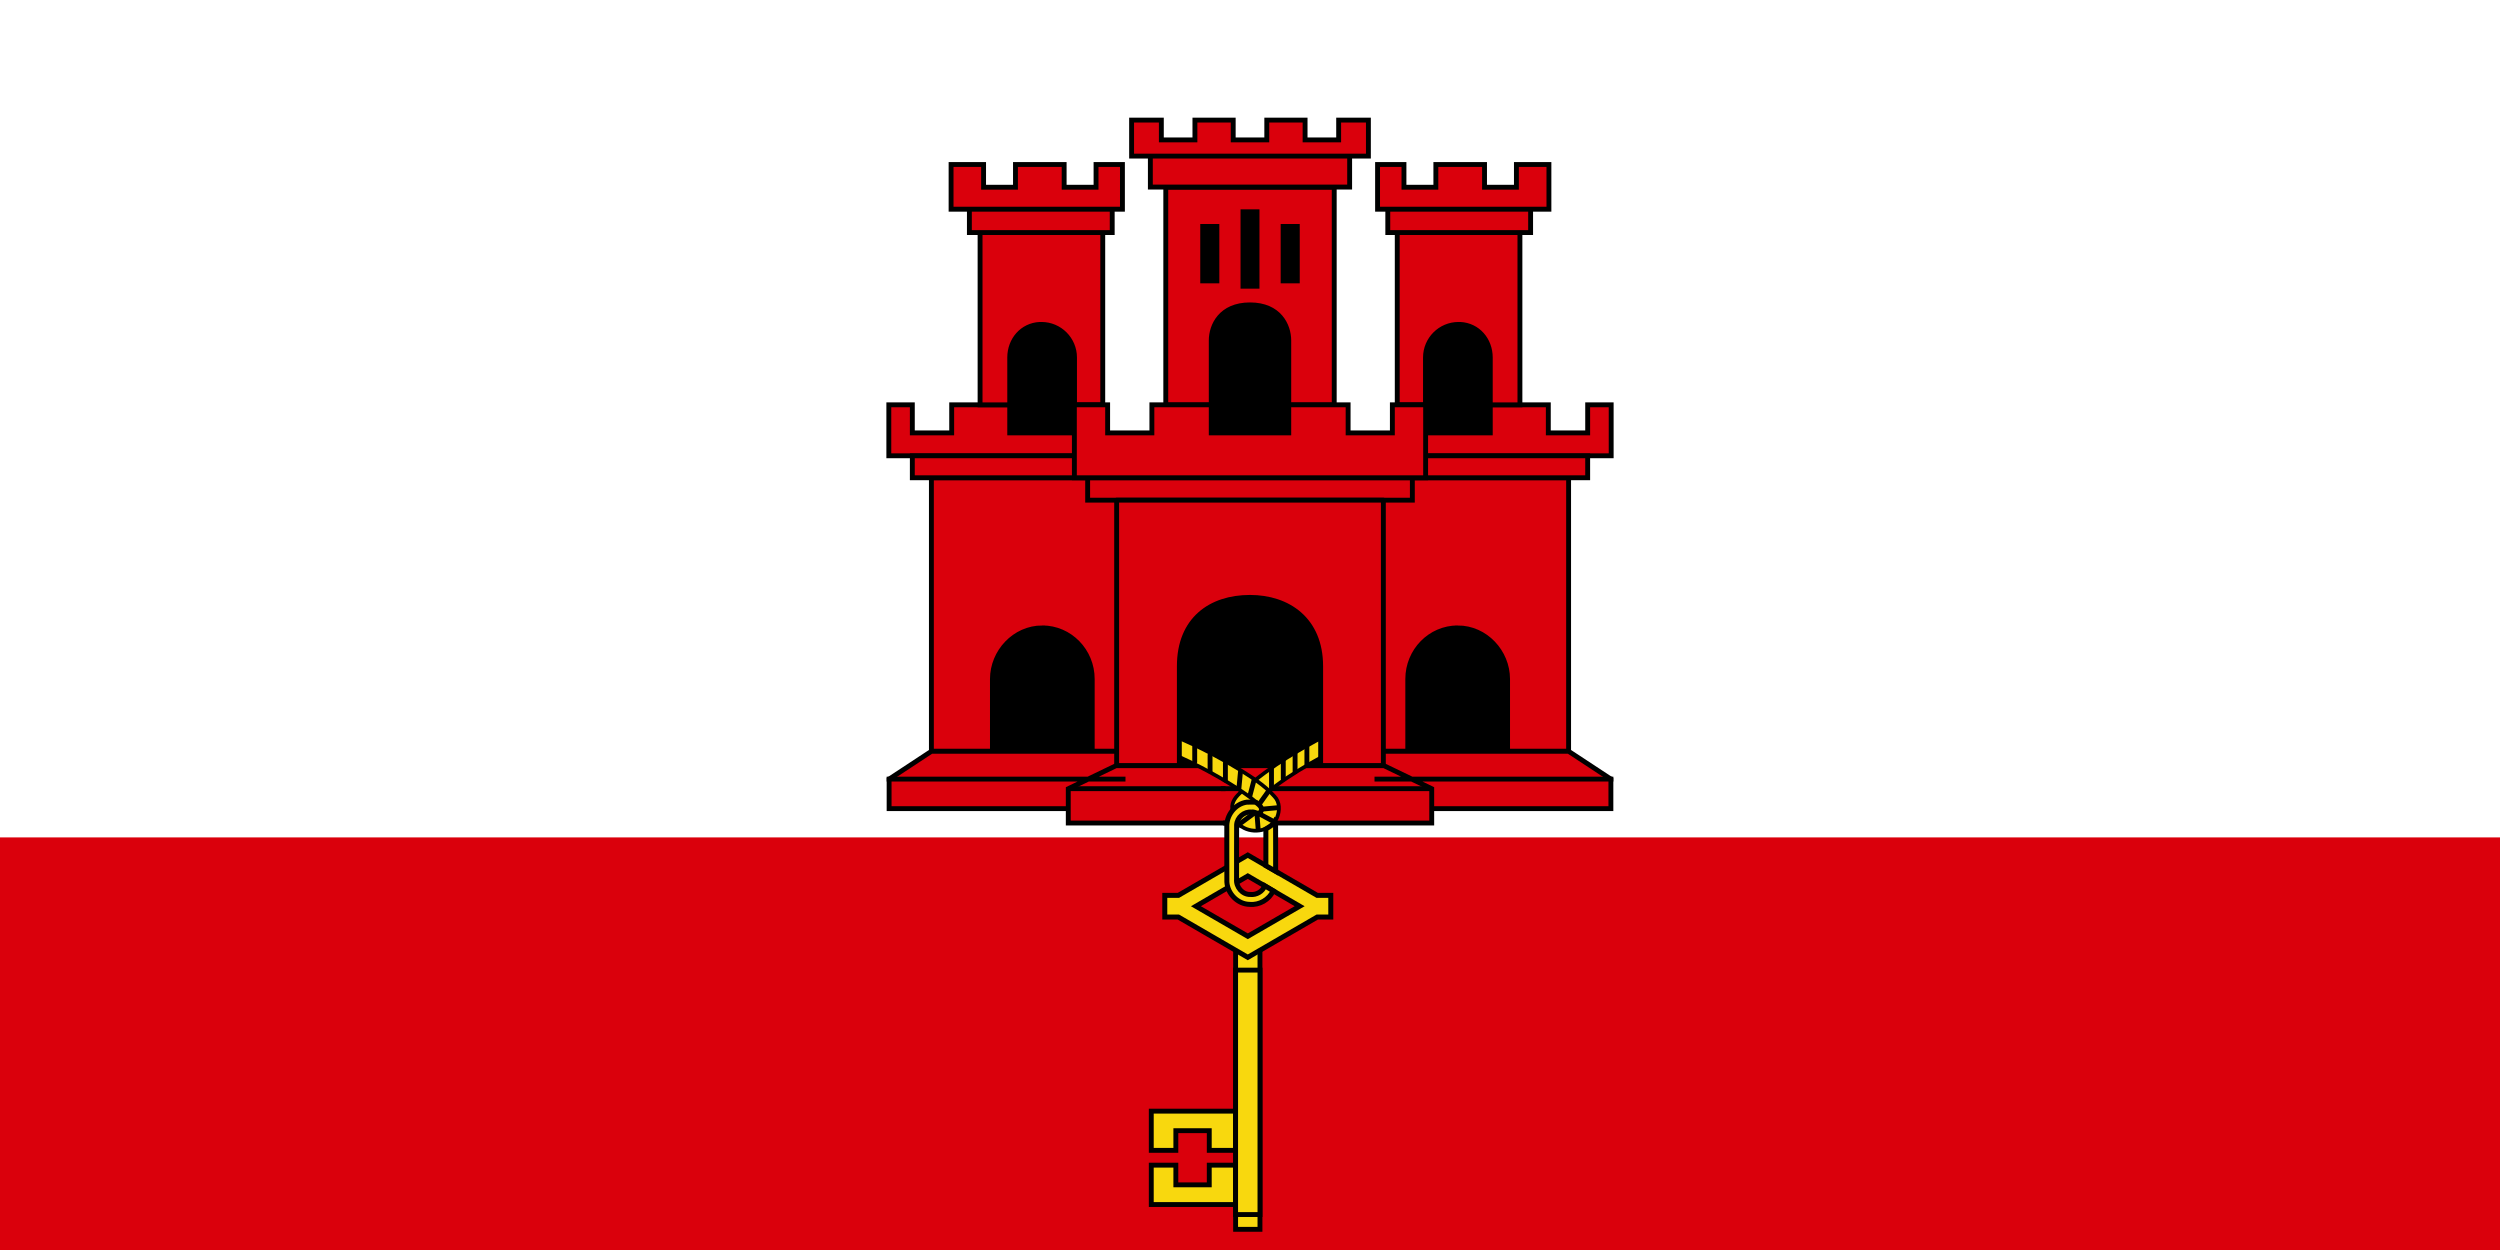
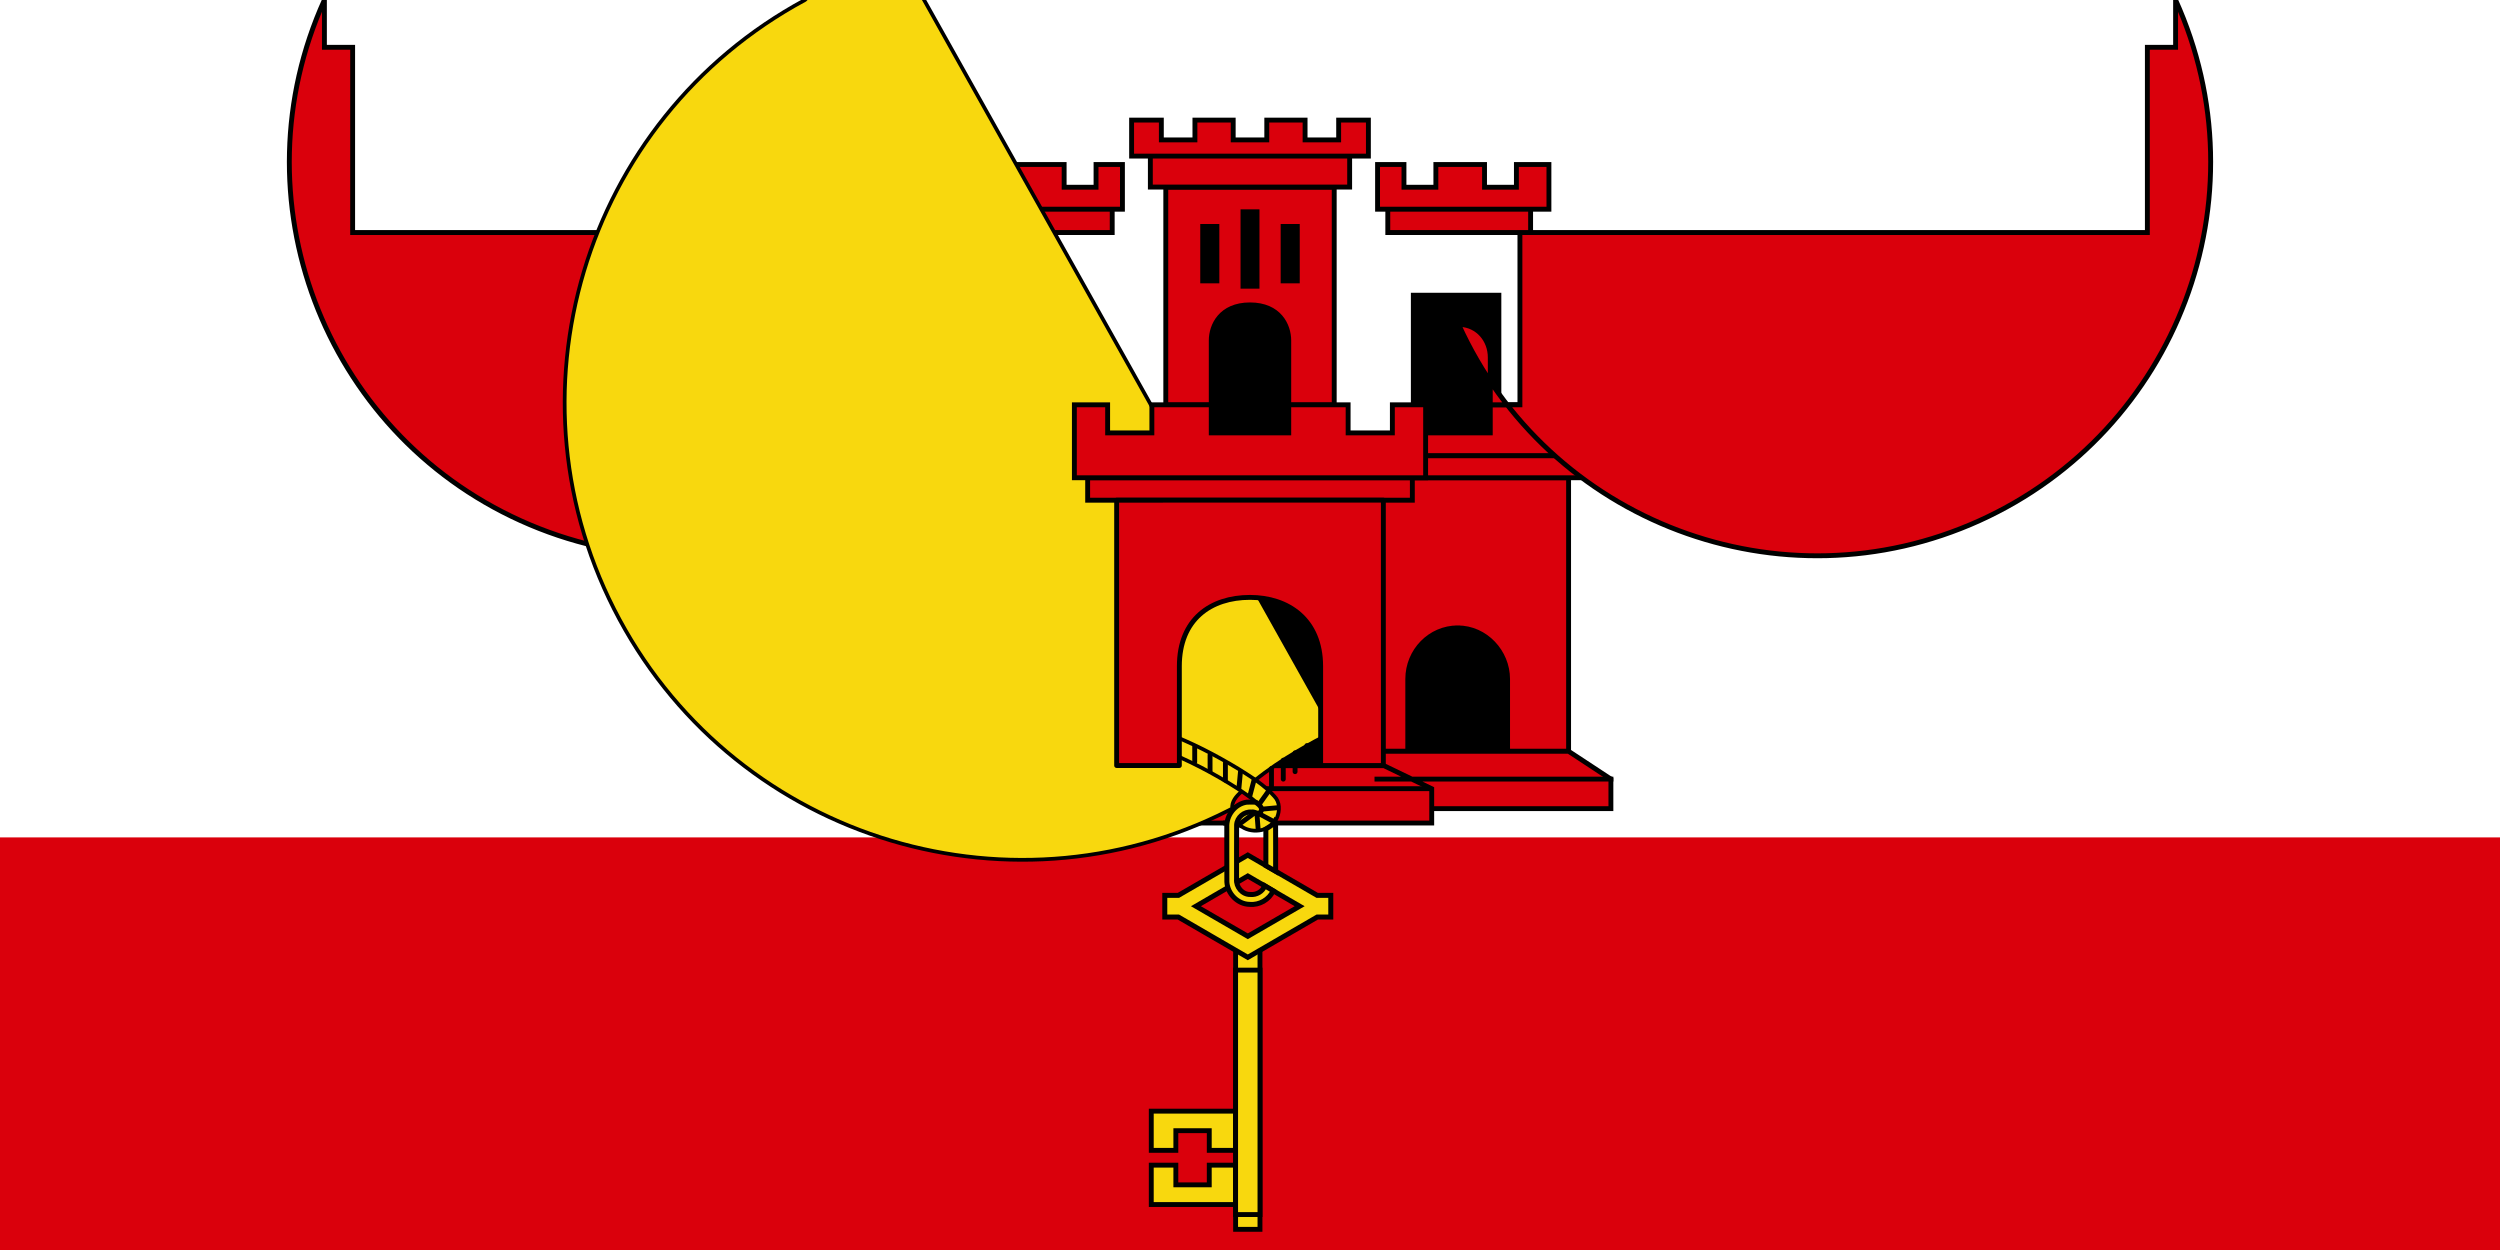
- <svg xmlns="http://www.w3.org/2000/svg" xmlns:xlink="http://www.w3.org/1999/xlink" width="1000" height="500" viewBox="0 0 512 256">
-   <path fill="#da000c" d="M0 0h512v256H0z" />
-   <path fill="#fff" d="M0 0h512v171.5H0z" />
-   <g stroke="#000">
-     <g id="a" fill="#da000c" stroke-linecap="square">
-       <path fill="#000" stroke="none" d="M196.571 116.303h64v43.993h-64z" />
-       <path d="M229.819 153.865H190.75l-8.66 5.7v6.04h47.729M213.469 128.594c5.625 0 10.219 4.689 10.219 10.469v14.78h7.343v-56H190.75v56h12.5v-14.78c0-5.554 4.515-10.47 10.219-10.47z" />
-       <path fill="#000" stroke="none" d="M204.528 59.962h18.523v33.959h-18.523z" />
-       <path d="M223 88.656h-16.209v-5.75h-11.885v5.75h-8.062v-5.75h-4.813v10.438H223m-36.156-.038h34.97v4.538h-34.97z" />
-       <path d="M200.719 47.625v35.281h6.072V73.22c0-3.63 2.562-6.6 6.147-6.781.115-.006.226 0 .343 0a6.78 6.78 0 016.781 6.78v9.688h5.782V47.625zM198.531 42.844v4.781h29.25v-4.781zM194.781 33.688v9.156h35.094v-9.157h-5.406v4.657h-6.531v-4.657h-9.97v4.657h-6.53v-4.657zM182.09 159.564H230M261 156.813h-32.438l-9.78 4.718v7.031H261" />
-       <path stroke-linecap="butt" d="M218.771 161.52H262" />
-     </g>
-     <use xlink:href="#a" transform="matrix(-1 0 0 1 512 0)" />
-     <g fill="#f8d80e">
-       <g stroke-linecap="round">
-         <path stroke-width=".768" d="M273.297 150.031c-2.654.883-5.053 2.369-7.469 3.753-3.1 1.831-6.107 3.827-8.904 6.099-.985.649-1.93 1.36-2.69 2.273-1.025.878-2.064 2.055-1.868 3.513.051.643.873-.755 1.414-.823a4.39 4.39 0 013.142-.471c1.271-1.339 2.91-2.236 4.325-3.406 3.004-2.243 6.236-4.168 9.525-5.961 1.148-.589 2.3-1.186 3.525-1.602l-1-3.375z" />
-         <path d="M260.4 157.391v3.912M262.817 155.685v3.883M265.233 154.18v3.858M267.65 152.694v3.981" />
-         <path stroke-width=".768" d="M238.891 150.156l-1.188 3.313c5.537 2.1 10.81 4.878 15.798 8.06 1.691 1.15 3.467 2.266 4.796 3.846.293.81-.514 1.489-1.314 1.244-.732-.249-1.453-.532-2.226-.004-1.107.503-2.106 2.141-.426 2.69 2.315 1.556 6.082.88 7.195-1.844.581-1.402.618-3.196-.508-4.345-2.063-2.364-4.797-4.008-7.421-5.672-4.69-2.82-9.573-5.374-14.706-7.288z" />
-         <path d="M254.05 158.035l-.313 3.34M256.832 159.74l-.862 3.269M259.804 162.012l-1.808 2.537M260.715 168.18l-2.61-1.4M261.528 165.429l-2.995.28M257.665 169.765l-.205-2.633M256.568 166.756l-2.473 1.822M244.677 152.937v3.115M250.963 156.244v3.534M247.82 154.593v3.32" />
-       </g>
-       <path d="M235.781 227.563v8.03h5.031v-4.03h6.844v4.03h5.406v-8.03zm0 11.062v8.063h17.281v-8.063h-5.406v4.031h-6.844v-4.031z" />
-       <path d="M253.052 193.651h4.99v58.115h-4.99z" />
-       <path d="M253.052 198.679h4.99v50.06h-4.99z" />
-       <path stroke-width="1.024" d="M255.547 179.406l10.625 6.188-10.625 6.156-10.625-6.156zm-14.219 3.969h-2.781v4.438h2.781l14.219 8.25 14.219-8.25h2.78v-4.438h-2.78l-14.22-8.25z" />
-       <path stroke-width="1.024" d="M255.344 164.281c-2.419.34-4.226 2.73-4.094 5.134.01 3.738-.018 7.476.014 11.214.129 2.408 2.233 4.566 4.675 4.588 1.985.188 3.979-.972 4.811-2.78l-1.718-1.031c-.444 1.184-1.724 1.918-2.97 1.781-1.634.046-2.958-1.544-2.812-3.134.01-3.713-.019-7.428.015-11.14.09-1.516 1.535-2.755 3.048-2.6.626-.18 1.487.676 1.875-.063.583-.83-.415-1.477-.97-1.937-.613-.085-1.253-.008-1.874-.032zm5.781 3.906c-.396.746-1.216 1.19-1.875 1.58v7.514l2 1.156c-.008-3.204.016-6.408-.011-9.611-.032-.197-.008-.499-.114-.639z" />
-     </g>
-     <g fill="#da000c">
-       <path fill="#000" stroke="none" d="M240.803 38.351h29.329v53.255h-29.329z" />
-       <path d="M238.75 38.375v44.563h9.313v-13.22c0-3.048 1.952-7.28 7.937-7.28s7.938 4.232 7.938 7.28v13.22h9.312V38.374zm15.813 5h2.875v15.25h-2.875zm-8.25 3h2.906v11.156h-2.906zm16.468 0h2.906v11.156h-2.906zM235.594 31.969v6.343h40.812V31.97zM231.75 24.594v7.375h48.5v-7.375h-6.094v4.062h-6.875v-4.062h-7.844v4.062h-6.875v-4.062h-7.843v4.062h-6.875v-4.062zM222.75 97.844v4.594h66.5v-4.594z" />
-       <path d="M220.031 82.906v14.938h71.938V82.906h-6.813v5.75h-9.062v-5.75h-12.156v5.75h-15.875v-5.75h-12.157v5.75h-9.062v-5.75z" />
-       <path stroke-linejoin="round" d="M228.688 102.438v54.343h12.843v-20.344c0-9.582 6.397-14.093 14.469-14.093 7.759 0 14.469 4.51 14.469 14.094v20.343h12.844v-54.344z" />
-     </g>
+ <svg xmlns="http://www.w3.org/2000/svg" width="px" height="px" viewBox="0 0 500 250" version="1.1">
+   <g id="surface1">
+     <rect x="0" y="0" width="500" height="250" style="fill:rgb(85.49%,0%,4.706%);fill-opacity:1;stroke:none;" />
+     <path style=" stroke:none;fill-rule:nonzero;fill:rgb(100%,100%,100%);fill-opacity:1;" d="M 0 0 L 500 0 L 500 167.48 L 0 167.48 Z M 0 0 " />
+     <path style=" stroke:none;fill-rule:nonzero;fill:rgb(0%,0%,0%);fill-opacity:1;" d="M 191.965 113.578 L 254.465 113.578 L 254.465 156.539 L 191.965 156.539 Z M 191.965 113.578 " />
+     <path style="fill-rule:nonzero;fill:rgb(85.49%,0%,4.706%);fill-opacity:1;stroke-width:1;stroke-linecap:square;stroke-linejoin:miter;stroke:rgb(0%,0%,0%);stroke-opacity:1;stroke-miterlimit:4;" d="M 229.82 153.864 L 190.752 153.864 L 182.088 159.564 L 182.088 165.604 L 229.82 165.604 M 213.468 128.592 C 219.096 128.592 223.688 133.284 223.688 139.064 L 223.688 153.844 L 231.032 153.844 L 231.032 97.844 L 190.752 97.844 L 190.752 153.844 L 203.248 153.844 L 203.248 139.064 C 203.248 133.508 207.764 128.592 213.468 128.592 Z M 213.468 128.592 " transform="matrix(0.976562,0,0,0.976562,0,0)" />
+     <path style=" stroke:none;fill-rule:nonzero;fill:rgb(0%,0%,0%);fill-opacity:1;" d="M 199.734 58.555 L 217.824 58.555 L 217.824 91.719 L 199.734 91.719 Z M 199.734 58.555 " />
+     <path style="fill-rule:nonzero;fill:rgb(85.49%,0%,4.706%);fill-opacity:1;stroke-width:1;stroke-linecap:square;stroke-linejoin:miter;stroke:rgb(0%,0%,0%);stroke-opacity:1;stroke-miterlimit:4;" d="M 223 88.656 L 206.792 88.656 L 206.792 82.904 L 194.904 82.904 L 194.904 88.656 L 186.844 88.656 L 186.844 82.904 L 182.032 82.904 L 182.032 93.344 L 223 93.344 M 186.844 93.304 L 221.816 93.304 L 221.816 97.844 L 186.844 97.844 Z M 186.844 93.304 " transform="matrix(0.976562,0,0,0.976562,0,0)" />
+     <path style="fill-rule:nonzero;fill:rgb(85.49%,0%,4.706%);fill-opacity:1;stroke-width:1;stroke-linecap:square;stroke-linejoin:miter;stroke:rgb(0%,0%,0%);stroke-opacity:1;stroke-miterlimit:4;" d="M 200.72 47.624 L 200.72 82.904 L 206.792 82.904 L 206.792 73.22 C 206.792 69.592 209.352 66.62 212.936 66.44 C 213.052 66.432 213.164 66.44 213.28 66.44 C 194.936 106.988 147.188 124.988 106.64 106.64 C 66.092 88.292 48.092 40.548 66.44 0 L 66.44 9.688 L 72.22 9.688 L 72.22 47.624 Z M 198.532 42.844 L 198.532 47.624 L 227.78 47.624 L 227.78 42.844 Z M 194.78 33.688 L 194.78 42.844 L 229.876 42.844 L 229.876 33.688 L 224.468 33.688 L 224.468 38.344 L 217.936 38.344 L 217.936 33.688 L 207.968 33.688 L 207.968 38.344 L 201.44 38.344 L 201.44 33.688 Z M 182.088 159.564 L 230 159.564 M 261 156.812 L 228.56 156.812 L 218.784 161.532 L 218.784 168.56 L 261 168.56 " transform="matrix(0.976562,0,0,0.976562,0,0)" />
+     <path style="fill:none;stroke-width:1;stroke-linecap:butt;stroke-linejoin:miter;stroke:rgb(0%,0%,0%);stroke-opacity:1;stroke-miterlimit:4;" d="M 218.772 161.52 L 262 161.52 " transform="matrix(0.976562,0,0,0.976562,0,0)" />
+     <path style=" stroke:none;fill-rule:nonzero;fill:rgb(0%,0%,0%);fill-opacity:1;" d="M 308.035 113.578 L 245.535 113.578 L 245.535 156.539 L 308.035 156.539 Z M 308.035 113.578 " />
+     <path style="fill-rule:nonzero;fill:rgb(85.49%,0%,4.706%);fill-opacity:1;stroke-width:1;stroke-linecap:square;stroke-linejoin:miter;stroke:rgb(0%,0%,0%);stroke-opacity:1;stroke-miterlimit:4;" d="M 229.82 153.864 L 190.752 153.864 L 182.088 159.564 L 182.088 165.604 L 229.82 165.604 M 213.468 128.592 C 219.096 128.592 223.688 133.284 223.688 139.064 L 223.688 153.844 L 231.032 153.844 L 231.032 97.844 L 190.752 97.844 L 190.752 153.844 L 203.248 153.844 L 203.248 139.064 C 203.248 133.508 207.764 128.592 213.468 128.592 Z M 213.468 128.592 " transform="matrix(-0.976562,0,0,0.976562,500,0)" />
+     <path style=" stroke:none;fill-rule:nonzero;fill:rgb(0%,0%,0%);fill-opacity:1;" d="M 300.266 58.555 L 282.176 58.555 L 282.176 91.719 L 300.266 91.719 Z M 300.266 58.555 " />
+     <path style="fill-rule:nonzero;fill:rgb(85.49%,0%,4.706%);fill-opacity:1;stroke-width:1;stroke-linecap:square;stroke-linejoin:miter;stroke:rgb(0%,0%,0%);stroke-opacity:1;stroke-miterlimit:4;" d="M 223 88.656 L 206.792 88.656 L 206.792 82.904 L 194.904 82.904 L 194.904 88.656 L 186.844 88.656 L 186.844 82.904 L 182.032 82.904 L 182.032 93.344 L 223 93.344 M 186.844 93.304 L 221.816 93.304 L 221.816 97.844 L 186.844 97.844 Z M 186.844 93.304 " transform="matrix(-0.976562,0,0,0.976562,500,0)" />
+     <path style="fill-rule:nonzero;fill:rgb(85.49%,0%,4.706%);fill-opacity:1;stroke-width:1;stroke-linecap:square;stroke-linejoin:miter;stroke:rgb(0%,0%,0%);stroke-opacity:1;stroke-miterlimit:4;" d="M 200.72 47.624 L 200.72 82.904 L 206.792 82.904 L 206.792 73.22 C 206.792 69.592 209.352 66.62 212.936 66.44 C 213.052 66.432 213.164 66.44 213.28 66.44 C 194.936 106.988 147.188 124.988 106.64 106.64 C 66.092 88.292 48.092 40.548 66.44 0 L 66.44 9.688 L 72.22 9.688 L 72.22 47.624 Z M 198.532 42.844 L 198.532 47.624 L 227.78 47.624 L 227.78 42.844 Z M 194.78 33.688 L 194.78 42.844 L 229.876 42.844 L 229.876 33.688 L 224.468 33.688 L 224.468 38.344 L 217.936 38.344 L 217.936 33.688 L 207.968 33.688 L 207.968 38.344 L 201.44 38.344 L 201.44 33.688 Z M 182.088 159.564 L 230 159.564 M 261 156.812 L 228.56 156.812 L 218.784 161.532 L 218.784 168.56 L 261 168.56 " transform="matrix(-0.976562,0,0,0.976562,500,0)" />
+     <path style="fill:none;stroke-width:1;stroke-linecap:butt;stroke-linejoin:miter;stroke:rgb(0%,0%,0%);stroke-opacity:1;stroke-miterlimit:4;" d="M 218.772 161.52 L 262 161.52 " transform="matrix(-0.976562,0,0,0.976562,500,0)" />
+     <path style="fill-rule:nonzero;fill:rgb(97.255%,84.706%,5.49%);fill-opacity:1;stroke-width:0.768;stroke-linecap:round;stroke-linejoin:miter;stroke:rgb(0%,0%,0%);stroke-opacity:1;stroke-miterlimit:4;" d="M 273.296 150.032 C 270.644 150.916 268.244 152.4 265.828 153.784 C 262.728 155.616 259.72 157.612 256.924 159.884 C 255.94 160.532 254.992 161.244 254.232 162.156 C 253.208 163.032 252.168 164.212 252.368 165.668 C 252.416 166.312 253.24 164.912 253.78 164.844 C 208.26 189.404 151.448 172.412 126.888 126.888 C 102.332 81.368 119.324 24.56 164.844 0 C 166.116 -1.34 167.756 -2.236 169.172 -3.404 C 172.176 -5.648 175.408 -7.572 178.696 -9.368 C 179.844 -9.956 180.996 -10.552 182.22 -10.968 L 181.22 -14.344 Z M 273.296 150.032 " transform="matrix(0.976562,0,0,0.976562,0,0)" />
+     <path style="fill-rule:nonzero;fill:rgb(97.255%,84.706%,5.49%);fill-opacity:1;stroke-width:1;stroke-linecap:round;stroke-linejoin:miter;stroke:rgb(0%,0%,0%);stroke-opacity:1;stroke-miterlimit:4;" d="M 260.4 157.392 L 260.4 161.304 M 262.816 155.684 L 262.816 159.568 M 265.232 154.18 L 265.232 158.04 M 267.652 152.696 L 267.652 156.676 " transform="matrix(0.976562,0,0,0.976562,0,0)" />
+     <path style="fill-rule:nonzero;fill:rgb(97.255%,84.706%,5.49%);fill-opacity:1;stroke-width:0.768;stroke-linecap:round;stroke-linejoin:miter;stroke:rgb(0%,0%,0%);stroke-opacity:1;stroke-miterlimit:4;" d="M 238.892 150.156 L 237.704 153.468 C 243.24 155.568 248.512 158.348 253.5 161.528 C 255.192 162.68 256.968 163.796 258.296 165.376 C 258.592 166.184 257.784 166.864 256.984 166.62 C 256.252 166.368 255.528 166.088 254.756 166.616 C 253.648 167.12 252.652 168.756 254.332 169.304 C 256.648 170.86 260.412 170.184 261.528 167.46 C 262.108 166.06 262.144 164.264 261.02 163.116 C 258.956 160.752 256.22 159.108 253.596 157.444 C 248.908 154.624 244.024 152.072 238.892 150.156 Z M 238.892 150.156 " transform="matrix(0.976562,0,0,0.976562,0,0)" />
+     <path style="fill-rule:nonzero;fill:rgb(97.255%,84.706%,5.49%);fill-opacity:1;stroke-width:1;stroke-linecap:round;stroke-linejoin:miter;stroke:rgb(0%,0%,0%);stroke-opacity:1;stroke-miterlimit:4;" d="M 254.048 158.036 L 253.736 161.376 M 256.832 159.74 L 255.968 163.008 M 259.804 162.012 L 257.996 164.548 M 260.716 168.18 L 258.104 166.78 M 261.528 165.428 L 258.532 165.708 M 257.664 169.764 L 257.46 167.132 M 256.568 166.756 L 254.096 168.576 M 244.676 152.936 L 244.676 156.052 M 250.964 156.244 L 250.964 159.776 M 247.82 154.592 L 247.82 157.912 " transform="matrix(0.976562,0,0,0.976562,0,0)" />
+     <path style="fill-rule:nonzero;fill:rgb(97.255%,84.706%,5.49%);fill-opacity:1;stroke-width:1;stroke-linecap:butt;stroke-linejoin:miter;stroke:rgb(0%,0%,0%);stroke-opacity:1;stroke-miterlimit:4;" d="M 235.78 227.564 L 235.78 235.592 L 240.812 235.592 L 240.812 231.564 L 247.656 231.564 L 247.656 235.592 L 253.064 235.592 L 253.064 227.564 Z M 235.78 238.624 L 235.78 246.688 L 253.064 246.688 L 253.064 238.624 L 247.656 238.624 L 247.656 242.656 L 240.812 242.656 L 240.812 238.624 Z M 235.78 238.624 " transform="matrix(0.976562,0,0,0.976562,0,0)" />
+     <path style="fill-rule:nonzero;fill:rgb(97.255%,84.706%,5.49%);fill-opacity:1;stroke-width:1;stroke-linecap:butt;stroke-linejoin:miter;stroke:rgb(0%,0%,0%);stroke-opacity:1;stroke-miterlimit:4;" d="M 253.052 193.652 L 258.044 193.652 L 258.044 251.768 L 253.052 251.768 Z M 253.052 193.652 " transform="matrix(0.976562,0,0,0.976562,0,0)" />
+     <path style="fill-rule:nonzero;fill:rgb(97.255%,84.706%,5.49%);fill-opacity:1;stroke-width:1;stroke-linecap:butt;stroke-linejoin:miter;stroke:rgb(0%,0%,0%);stroke-opacity:1;stroke-miterlimit:4;" d="M 253.052 198.68 L 258.044 198.68 L 258.044 248.74 L 253.052 248.74 Z M 253.052 198.68 " transform="matrix(0.976562,0,0,0.976562,0,0)" />
+     <path style="fill-rule:nonzero;fill:rgb(97.255%,84.706%,5.49%);fill-opacity:1;stroke-width:1.024;stroke-linecap:butt;stroke-linejoin:miter;stroke:rgb(0%,0%,0%);stroke-opacity:1;stroke-miterlimit:4;" d="M 255.548 179.408 L 266.172 185.592 L 255.548 191.752 L 244.924 185.592 Z M 241.328 183.376 L 238.548 183.376 L 238.548 187.812 L 241.328 187.812 L 255.548 196.064 L 269.768 187.812 L 272.544 187.812 L 272.544 183.376 L 269.768 183.376 L 255.548 175.124 Z M 241.328 183.376 " transform="matrix(0.976562,0,0,0.976562,0,0)" />
+     <path style="fill-rule:nonzero;fill:rgb(97.255%,84.706%,5.49%);fill-opacity:1;stroke-width:1.024;stroke-linecap:butt;stroke-linejoin:miter;stroke:rgb(0%,0%,0%);stroke-opacity:1;stroke-miterlimit:4;" d="M 255.344 164.28 C 252.924 164.62 251.12 167.012 251.248 169.416 C 251.26 173.152 251.232 176.892 251.264 180.628 C 251.392 183.036 253.496 185.196 255.94 185.216 C 257.924 185.404 259.92 184.244 260.752 182.436 L 259.032 181.404 C 258.588 182.588 257.308 183.324 256.06 183.188 C 254.428 183.232 253.104 181.644 253.248 180.052 C 253.26 176.34 253.232 172.624 253.264 168.912 C 253.356 167.396 254.8 166.16 256.312 166.312 C 256.94 166.132 257.8 166.988 258.188 166.252 C 258.772 165.42 257.772 164.772 257.216 164.312 C 256.604 164.228 255.964 164.304 255.344 164.28 Z M 261.124 168.188 C 260.728 168.932 259.908 169.376 259.248 169.768 L 259.248 177.28 L 261.248 178.436 C 261.244 175.232 261.268 172.028 261.24 168.828 C 261.208 168.628 261.232 168.328 261.124 168.188 Z M 261.124 168.188 " transform="matrix(0.976562,0,0,0.976562,0,0)" />
+     <path style=" stroke:none;fill-rule:nonzero;fill:rgb(0%,0%,0%);fill-opacity:1;" d="M 235.16 37.453 L 263.801 37.453 L 263.801 89.461 L 235.16 89.461 Z M 235.16 37.453 " />
+     <path style="fill-rule:nonzero;fill:rgb(85.49%,0%,4.706%);fill-opacity:1;stroke-width:1;stroke-linecap:butt;stroke-linejoin:miter;stroke:rgb(0%,0%,0%);stroke-opacity:1;stroke-miterlimit:4;" d="M 238.752 38.376 L 238.752 82.936 L 248.064 82.936 L 248.064 69.72 C 248.064 66.672 250.016 62.44 256 62.44 C 261.984 62.44 263.936 66.672 263.936 69.72 L 263.936 82.936 L 273.248 82.936 L 273.248 38.372 Z M 254.564 43.376 L 257.44 43.376 L 257.44 58.624 L 254.564 58.624 Z M 246.312 46.376 L 249.22 46.376 L 249.22 57.532 L 246.312 57.532 Z M 262.78 46.376 L 265.688 46.376 L 265.688 57.532 L 262.78 57.532 Z M 235.592 31.968 L 235.592 38.312 L 276.408 38.312 L 276.408 31.968 Z M 231.752 24.592 L 231.752 31.968 L 280.248 31.968 L 280.248 24.592 L 274.156 24.592 L 274.156 28.656 L 267.28 28.656 L 267.28 24.592 L 259.436 24.592 L 259.436 28.656 L 252.56 28.656 L 252.56 24.592 L 244.72 24.592 L 244.72 28.656 L 237.844 28.656 L 237.844 24.592 Z M 222.752 97.844 L 222.752 102.44 L 289.248 102.44 L 289.248 97.844 Z M 222.752 97.844 " transform="matrix(0.976562,0,0,0.976562,0,0)" />
+     <path style="fill-rule:nonzero;fill:rgb(85.49%,0%,4.706%);fill-opacity:1;stroke-width:1;stroke-linecap:butt;stroke-linejoin:miter;stroke:rgb(0%,0%,0%);stroke-opacity:1;stroke-miterlimit:4;" d="M 220.032 82.904 L 220.032 97.844 L 291.968 97.844 L 291.968 82.904 L 285.156 82.904 L 285.156 88.656 L 276.096 88.656 L 276.096 82.904 L 263.936 82.904 L 263.936 88.656 L 248.064 88.656 L 248.064 82.904 L 235.904 82.904 L 235.904 88.656 L 226.844 88.656 L 226.844 82.904 Z M 220.032 82.904 " transform="matrix(0.976562,0,0,0.976562,0,0)" />
+     <path style="fill-rule:nonzero;fill:rgb(85.49%,0%,4.706%);fill-opacity:1;stroke-width:1;stroke-linecap:butt;stroke-linejoin:round;stroke:rgb(0%,0%,0%);stroke-opacity:1;stroke-miterlimit:4;" d="M 228.688 102.44 L 228.688 156.78 L 241.532 156.78 L 241.532 136.436 C 241.532 126.856 247.928 122.344 256 122.344 C 263.76 122.344 270.468 126.856 270.468 136.44 L 270.468 156.78 L 283.312 156.78 L 283.312 102.436 Z M 228.688 102.44 " transform="matrix(0.976562,0,0,0.976562,0,0)" />
  </g>
</svg>
